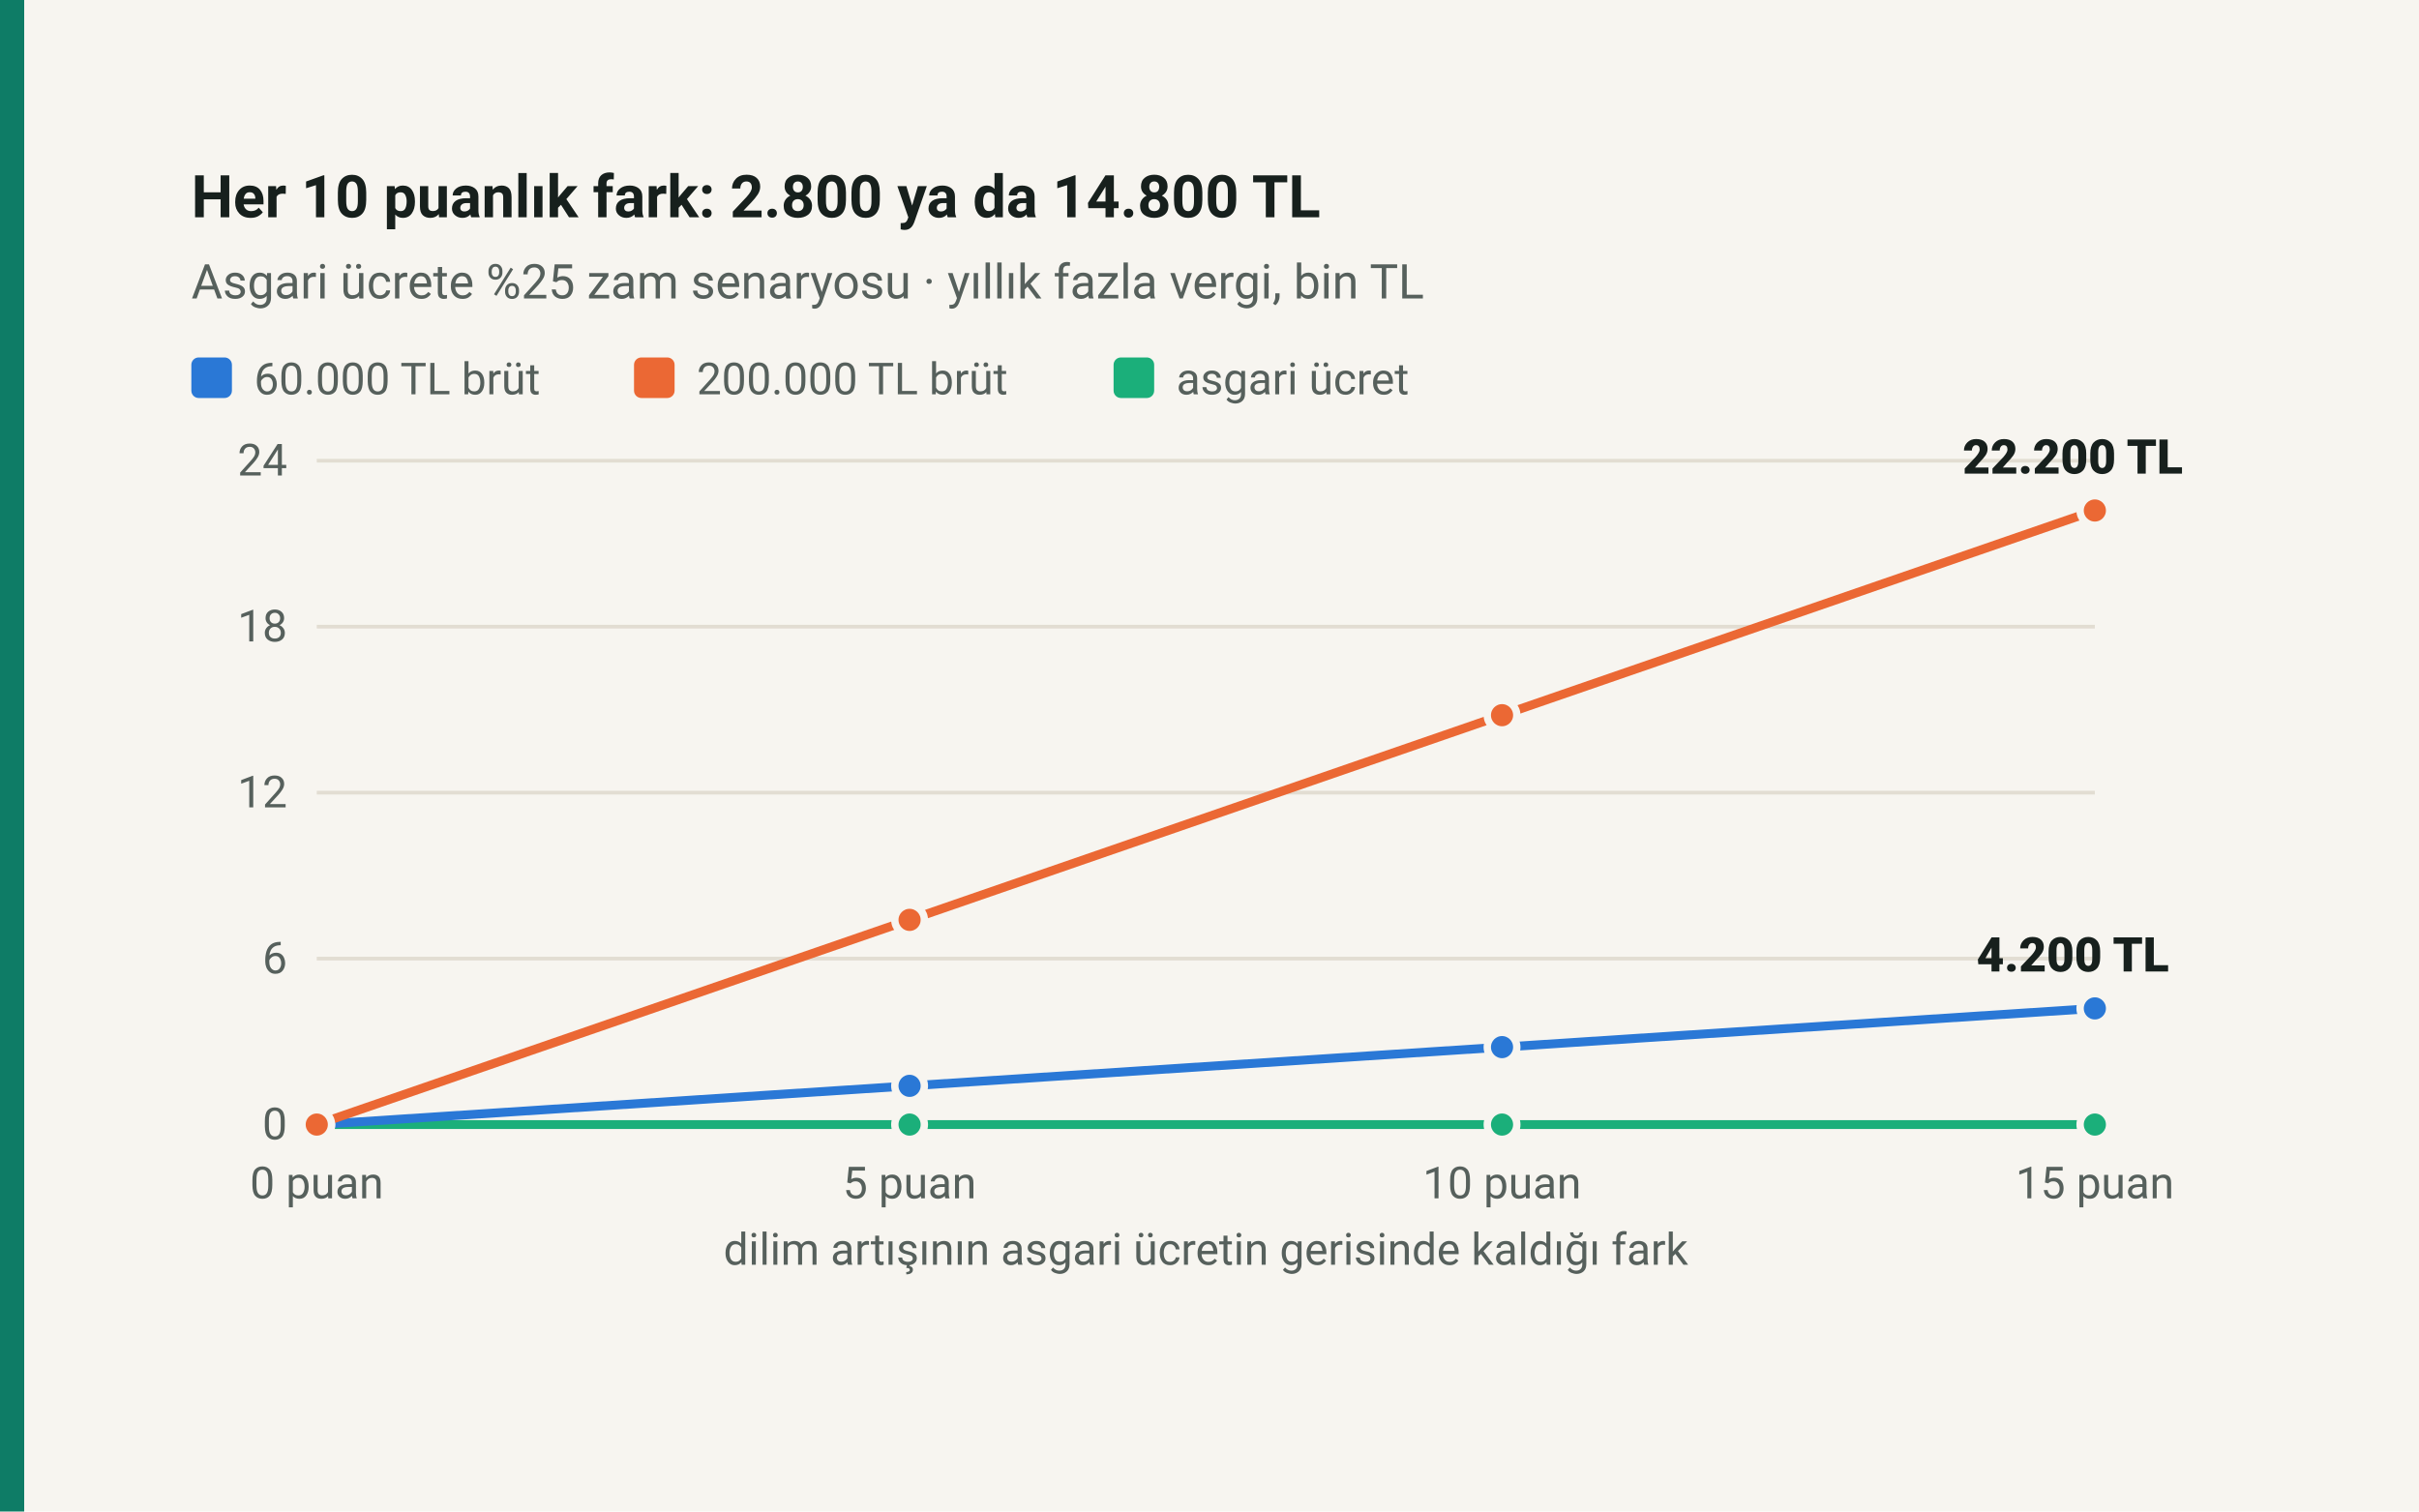
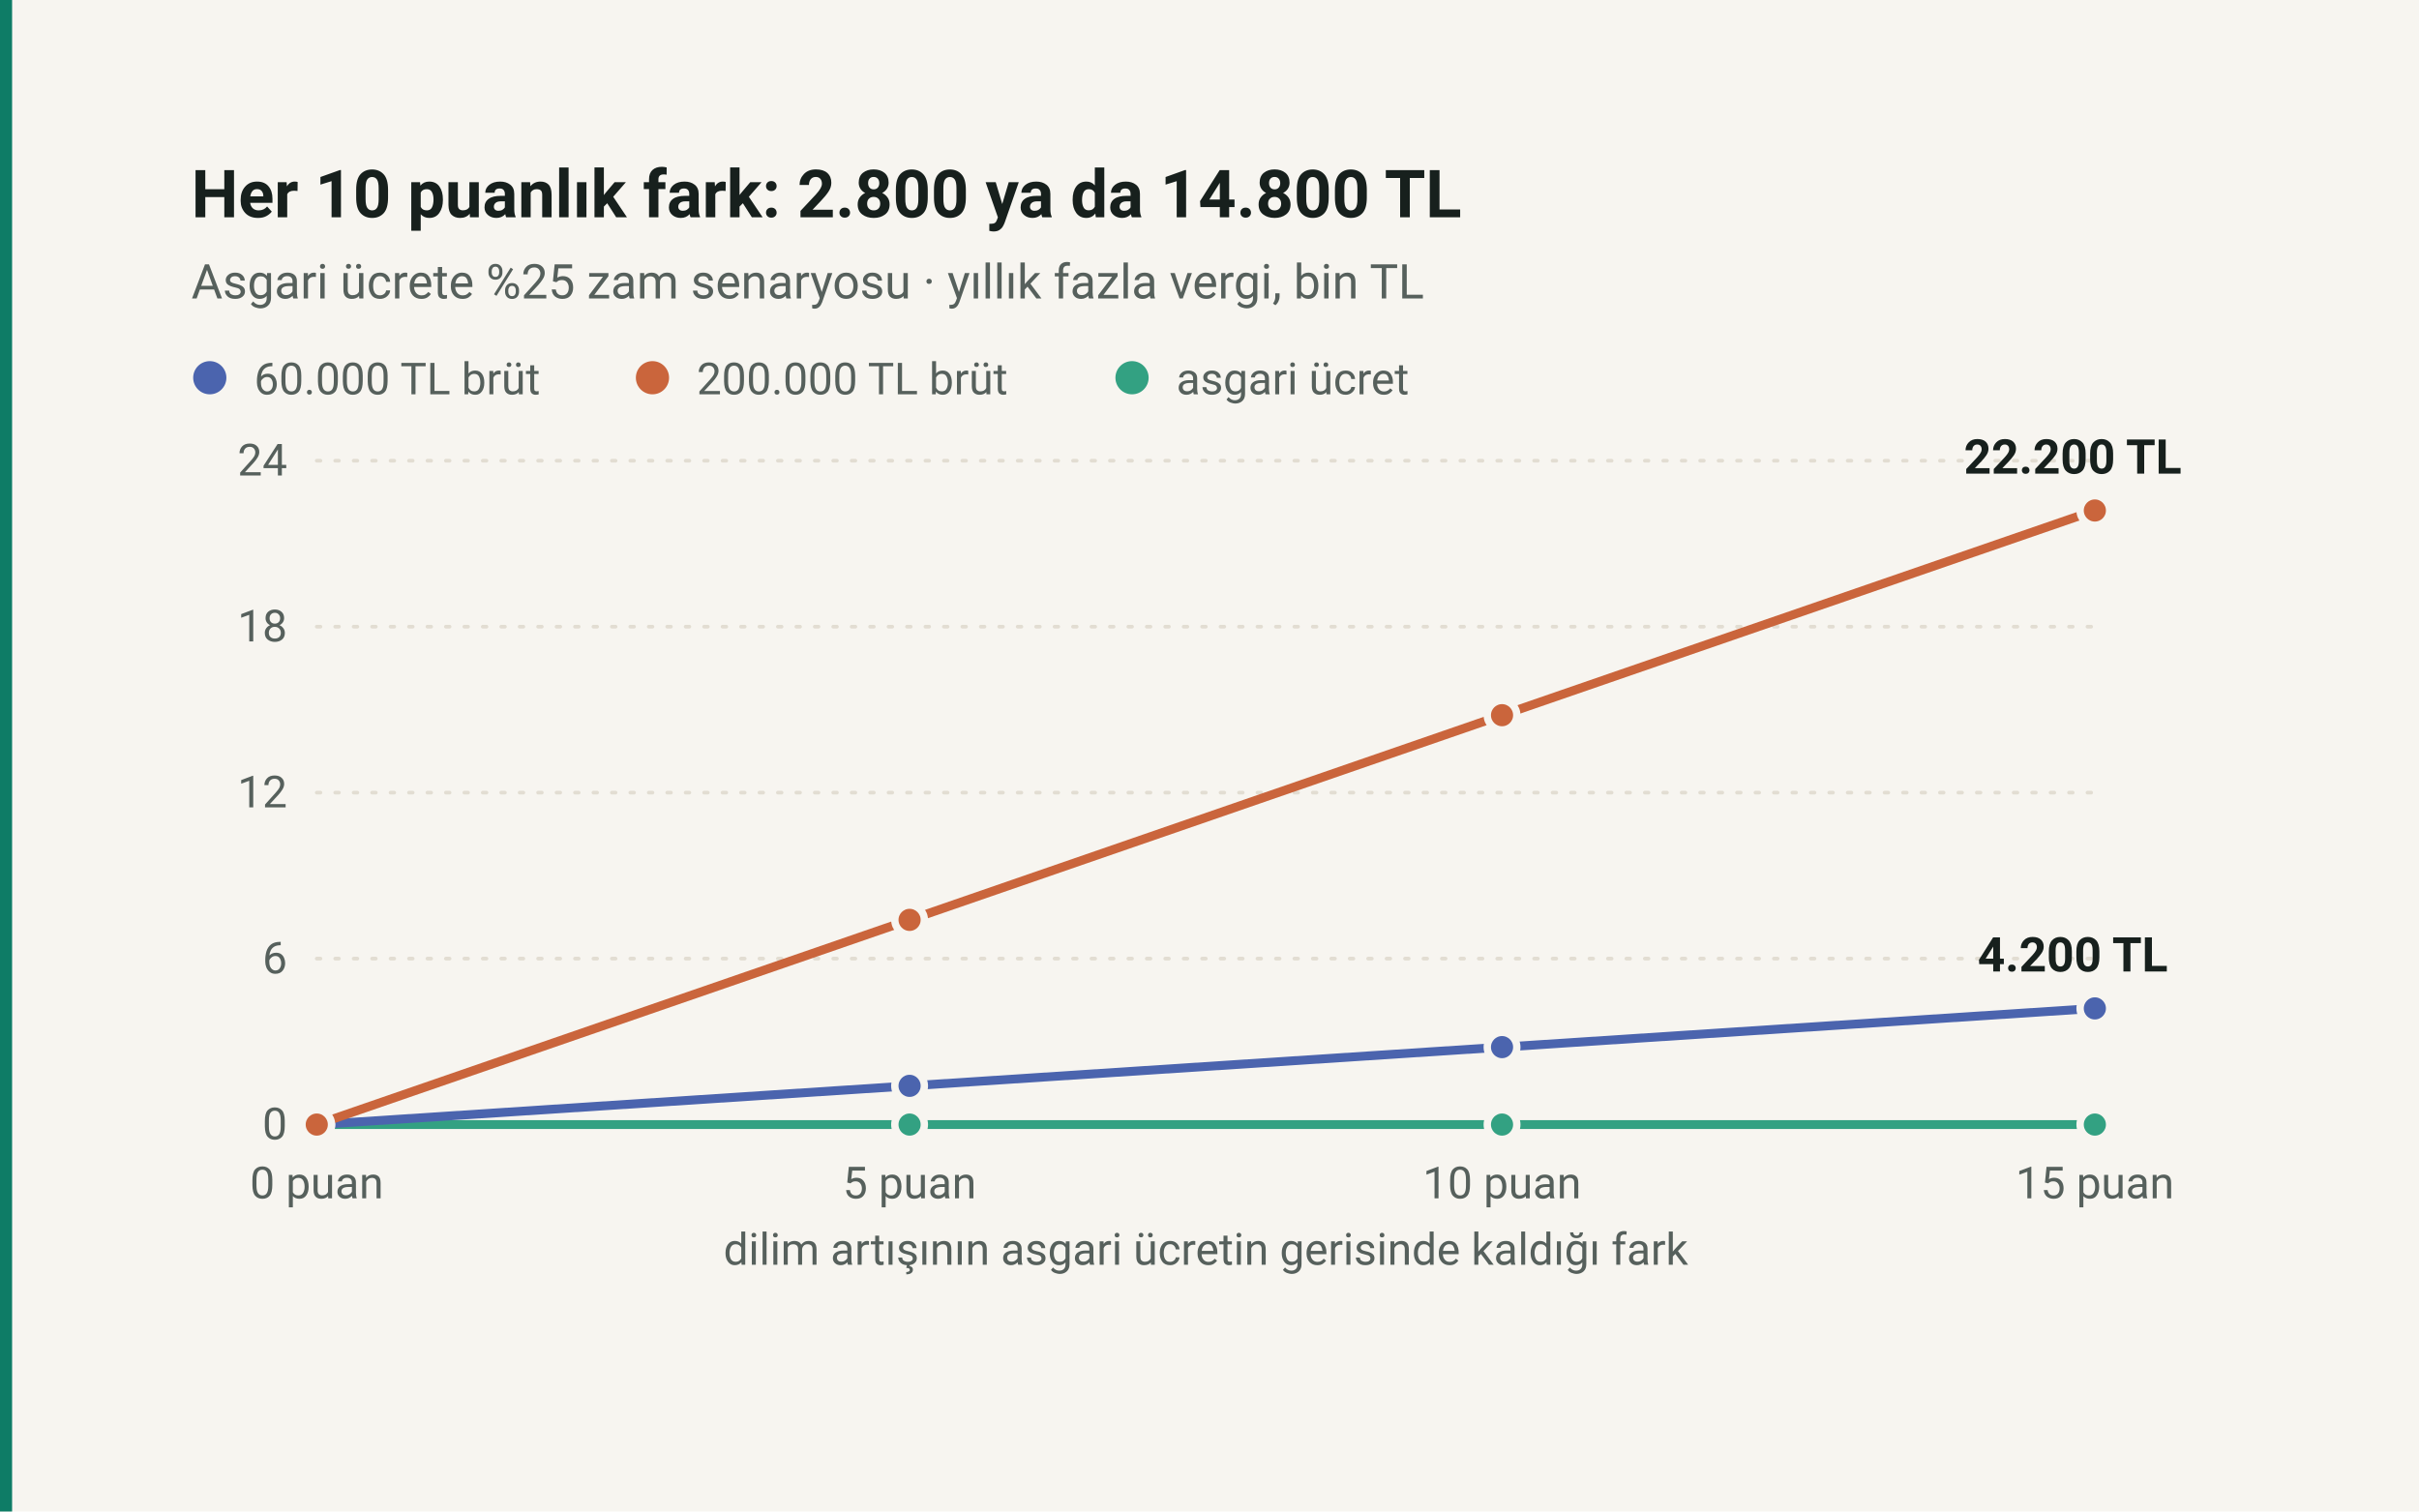
<svg xmlns="http://www.w3.org/2000/svg" viewBox="0 0 800 500" width="800" height="500" role="img" aria-label="Dilimler asgari ücretten 10 puan geride kalırsa 60 bin TL brüt maaş yılda 2.800, 200 bin TL maaş 14.800 TL fazla vergi öder">
  <style>text{font-family:"Segoe UI",-apple-system,BlinkMacSystemFont,Roboto,Helvetica,Arial,sans-serif}</style>
  <rect width="800" height="500" fill="#f7f5f0" />
-   <rect width="8" height="500" fill="#0e7c66" />
+   <rect width="4" height="500" fill="#0e7c66" />
  <svg x="34" y="30" width="732" height="440" viewBox="0 0 600 360">
-     <text x="24" y="34" font-size="16" font-weight="700" fill="#17201d">Her 10 puanlık fark: 2.800 ya da 14.800 TL</text>
+     <text x="24" y="34" font-size="18" font-weight="700" font-family="Georgia,'Times New Roman',serif" fill="#17201d">Her 10 puanlık fark: 2.800 ya da 14.800 TL</text>
    <text x="24" y="56" font-size="13" fill="#56605c">Asgari ücrete %25 zam senaryosu · yıllık fazla vergi, bin TL</text>
-     <rect x="24" y="72" width="11" height="11" rx="2" fill="#2a78d6" />
+     <circle cx="29" cy="77.5" r="4.5" fill="#4b64ae" />
    <text x="41" y="82" font-size="12" fill="#56605c">60.000 TL brüt</text>
-     <rect x="144" y="72" width="11" height="11" rx="2" fill="#eb6834" />
+     <circle cx="149" cy="77.5" r="4.5" fill="#ca653c" />
    <text x="161" y="82" font-size="12" fill="#56605c">200.000 TL brüt</text>
-     <rect x="274" y="72" width="11" height="11" rx="2" fill="#1baf7a" />
+     <circle cx="279" cy="77.5" r="4.5" fill="#33a182" />
    <text x="291" y="82" font-size="12" fill="#56605c">asgari ücret</text>
    <path d="M58 280.0 H540" stroke="#56605c" stroke-width="1" />
    <text x="50" y="284.0" font-size="12" fill="#56605c" text-anchor="end">0</text>
-     <path d="M58 235.0 H540" stroke="#e2ddd2" stroke-width="1" />
+     <path d="M58 235.0 H540" stroke="#e2ddd2" stroke-width="1" stroke-dasharray="1 4" stroke-linecap="round" />
    <text x="50" y="239.0" font-size="12" fill="#56605c" text-anchor="end">6</text>
-     <path d="M58 190.0 H540" stroke="#e2ddd2" stroke-width="1" />
+     <path d="M58 190.0 H540" stroke="#e2ddd2" stroke-width="1" stroke-dasharray="1 4" stroke-linecap="round" />
    <text x="50" y="194.0" font-size="12" fill="#56605c" text-anchor="end">12</text>
-     <path d="M58 145.0 H540" stroke="#e2ddd2" stroke-width="1" />
+     <path d="M58 145.0 H540" stroke="#e2ddd2" stroke-width="1" stroke-dasharray="1 4" stroke-linecap="round" />
    <text x="50" y="149.0" font-size="12" fill="#56605c" text-anchor="end">18</text>
-     <path d="M58 100.0 H540" stroke="#e2ddd2" stroke-width="1" />
+     <path d="M58 100.0 H540" stroke="#e2ddd2" stroke-width="1" stroke-dasharray="1 4" stroke-linecap="round" />
    <text x="50" y="104.0" font-size="12" fill="#56605c" text-anchor="end">24</text>
-     <polyline fill="none" stroke="#1baf7a" stroke-width="2.4" points="58.0,280.0 218.7,280.0 379.3,280.0 540.0,280.0" />
-     <circle cx="58.0" cy="280.0" r="4" fill="#1baf7a" stroke="#f7f5f0" stroke-width="2" />
-     <circle cx="218.7" cy="280.0" r="4" fill="#1baf7a" stroke="#f7f5f0" stroke-width="2" />
-     <circle cx="379.3" cy="280.0" r="4" fill="#1baf7a" stroke="#f7f5f0" stroke-width="2" />
-     <circle cx="540.0" cy="280.0" r="4" fill="#1baf7a" stroke="#f7f5f0" stroke-width="2" />
-     <polyline fill="none" stroke="#2a78d6" stroke-width="2.4" points="58.0,280.0 218.7,269.5 379.3,259.0 540.0,248.5" />
-     <circle cx="58.0" cy="280.0" r="4" fill="#2a78d6" stroke="#f7f5f0" stroke-width="2" />
-     <circle cx="218.7" cy="269.5" r="4" fill="#2a78d6" stroke="#f7f5f0" stroke-width="2" />
-     <circle cx="379.3" cy="259.0" r="4" fill="#2a78d6" stroke="#f7f5f0" stroke-width="2" />
-     <circle cx="540.0" cy="248.5" r="4" fill="#2a78d6" stroke="#f7f5f0" stroke-width="2" />
-     <polyline fill="none" stroke="#eb6834" stroke-width="2.4" points="58.0,280.0 218.7,224.5 379.3,169.0 540.0,113.5" />
-     <circle cx="58.0" cy="280.0" r="4" fill="#eb6834" stroke="#f7f5f0" stroke-width="2" />
-     <circle cx="218.7" cy="224.5" r="4" fill="#eb6834" stroke="#f7f5f0" stroke-width="2" />
-     <circle cx="379.3" cy="169.0" r="4" fill="#eb6834" stroke="#f7f5f0" stroke-width="2" />
-     <circle cx="540.0" cy="113.5" r="4" fill="#eb6834" stroke="#f7f5f0" stroke-width="2" />
-     <text x="534.0" y="103.5" font-size="13" font-weight="800" fill="#17201d" text-anchor="middle">22.200 TL</text>
-     <text x="534.0" y="238.5" font-size="13" font-weight="800" fill="#17201d" text-anchor="middle">4.200 TL</text>
+     <polyline fill="none" stroke="#33a182" stroke-width="2.4" points="58.0,280.0 218.7,280.0 379.3,280.0 540.0,280.0" />
+     <circle cx="58.0" cy="280.0" r="4" fill="#33a182" stroke="#f7f5f0" stroke-width="2" />
+     <circle cx="218.7" cy="280.0" r="4" fill="#33a182" stroke="#f7f5f0" stroke-width="2" />
+     <circle cx="379.3" cy="280.0" r="4" fill="#33a182" stroke="#f7f5f0" stroke-width="2" />
+     <circle cx="540.0" cy="280.0" r="4" fill="#33a182" stroke="#f7f5f0" stroke-width="2" />
+     <polyline fill="none" stroke="#4b64ae" stroke-width="2.4" points="58.0,280.0 218.7,269.5 379.3,259.0 540.0,248.5" />
+     <circle cx="58.0" cy="280.0" r="4" fill="#4b64ae" stroke="#f7f5f0" stroke-width="2" />
+     <circle cx="218.7" cy="269.5" r="4" fill="#4b64ae" stroke="#f7f5f0" stroke-width="2" />
+     <circle cx="379.3" cy="259.0" r="4" fill="#4b64ae" stroke="#f7f5f0" stroke-width="2" />
+     <circle cx="540.0" cy="248.5" r="4" fill="#4b64ae" stroke="#f7f5f0" stroke-width="2" />
+     <polyline fill="none" stroke="#ca653c" stroke-width="2.4" points="58.0,280.0 218.7,224.5 379.3,169.0 540.0,113.5" />
+     <circle cx="58.0" cy="280.0" r="4" fill="#ca653c" stroke="#f7f5f0" stroke-width="2" />
+     <circle cx="218.7" cy="224.5" r="4" fill="#ca653c" stroke="#f7f5f0" stroke-width="2" />
+     <circle cx="379.3" cy="169.0" r="4" fill="#ca653c" stroke="#f7f5f0" stroke-width="2" />
+     <circle cx="540.0" cy="113.5" r="4" fill="#ca653c" stroke="#f7f5f0" stroke-width="2" />
+     <text x="534.0" y="103.5" font-size="13" font-weight="650" fill="#17201d" text-anchor="middle">22.200 TL</text>
+     <text x="534.0" y="238.5" font-size="13" font-weight="650" fill="#17201d" text-anchor="middle">4.200 TL</text>
    <text x="58.0" y="300" font-size="12" fill="#56605c" text-anchor="middle">0 puan</text>
    <text x="218.7" y="300" font-size="12" fill="#56605c" text-anchor="middle">5 puan</text>
    <text x="379.3" y="300" font-size="12" fill="#56605c" text-anchor="middle">10 puan</text>
    <text x="540.0" y="300" font-size="12" fill="#56605c" text-anchor="middle">15 puan</text>
    <text x="299.0" y="318" font-size="12" fill="#56605c" text-anchor="middle">dilim artışının asgari ücretin gerisinde kaldığı fark</text>
  </svg>
</svg>
